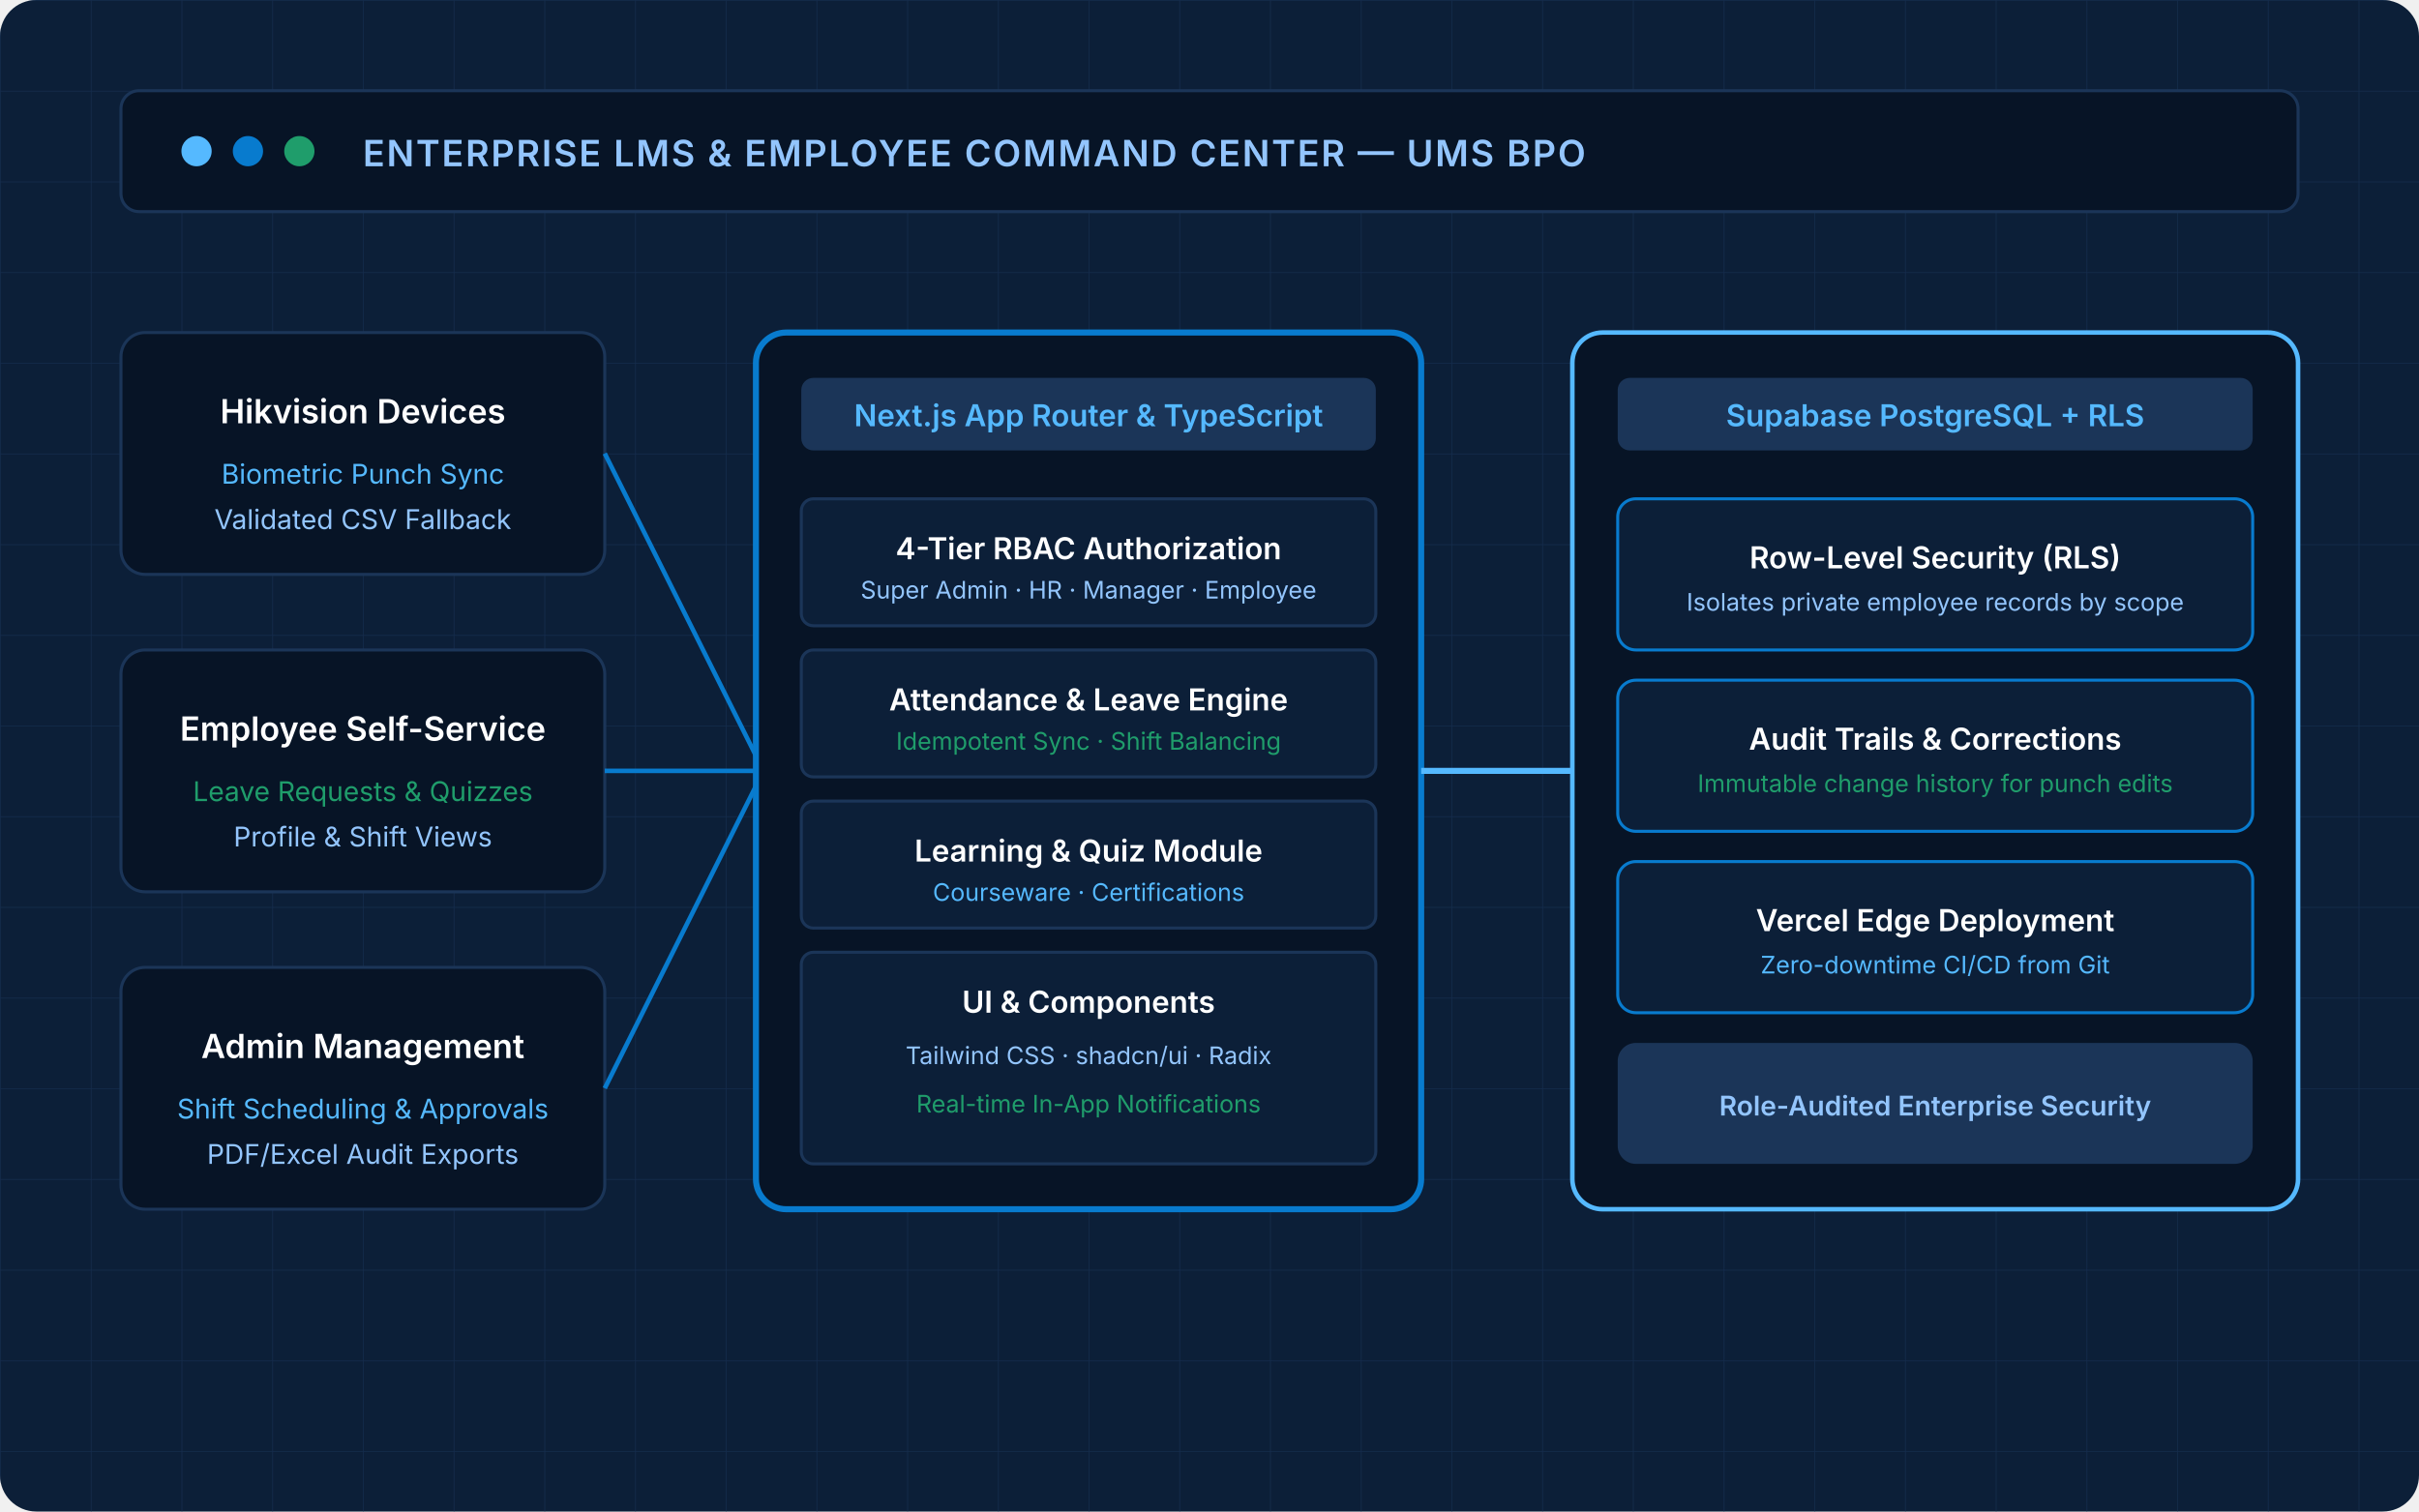
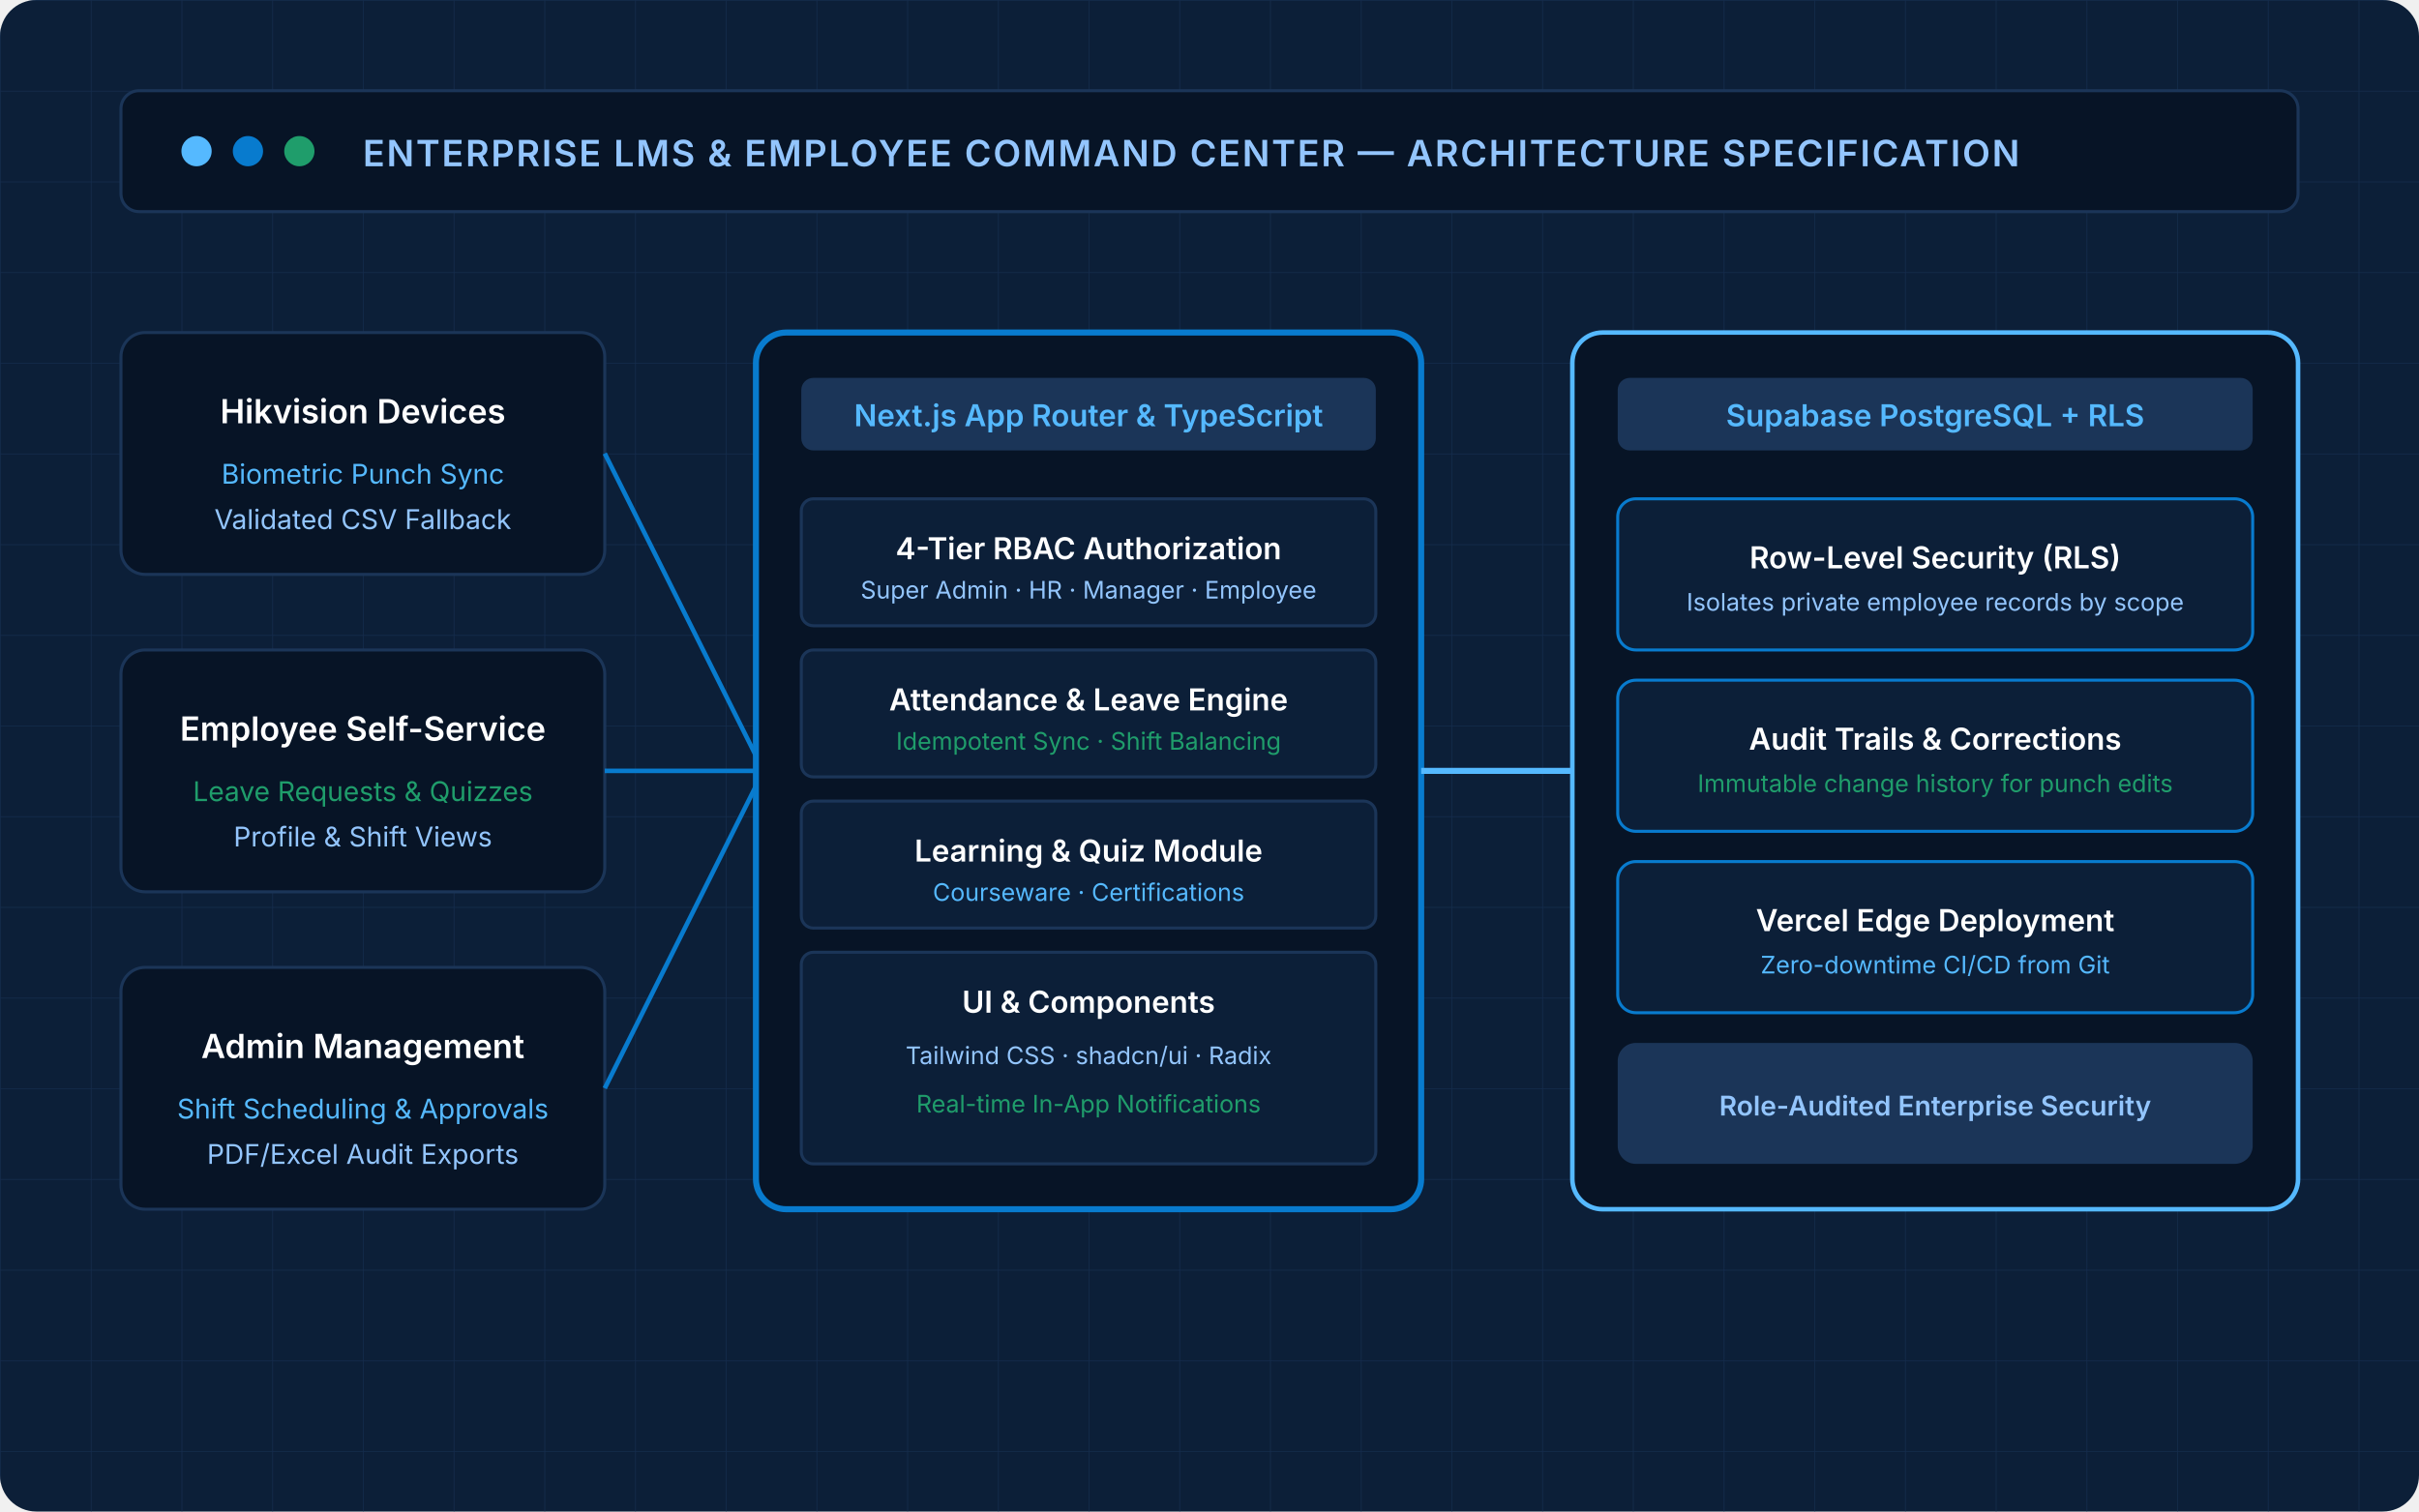
<svg xmlns="http://www.w3.org/2000/svg" viewBox="0 0 800 500" fill="none" className="w-full h-full">
  <rect width="800" height="500" fill="#0C1F38" rx="12" />
  <defs>
    <pattern id="diagGrid" width="30" height="30" patternUnits="userSpaceOnUse">
      <path d="M 30 0 L 0 0 0 30" fill="none" stroke="#1B3558" stroke-width="0.5" stroke-opacity="0.6" />
    </pattern>
    <linearGradient id="blueG" x1="0" y1="0" x2="1" y2="1">
      <stop offset="0%" stop-color="#087BCE" />
      <stop offset="100%" stop-color="#55B9FF" />
    </linearGradient>
    <linearGradient id="cyanG" x1="0" y1="0" x2="1" y2="1">
      <stop offset="0%" stop-color="#55B9FF" />
      <stop offset="100%" stop-color="#1F9D6B" />
    </linearGradient>
  </defs>
  <rect width="800" height="500" fill="url(#diagGrid)" rx="12" />
  <rect x="40" y="30" width="720" height="40" rx="6" fill="#071426" stroke="#1B3558" />
  <circle cx="65" cy="50" r="5" fill="#55B9FF" />
  <circle cx="82" cy="50" r="5" fill="#087BCE" />
  <circle cx="99" cy="50" r="5" fill="#1F9D6B" />
-   <text x="120" y="55" fill="#93C5FD" font-family="'Inter', sans-serif" font-size="12" font-weight="600" letter-spacing="0.05em">ENTERPRISE LMS &amp; EMPLOYEE COMMAND CENTER — UMS BPO</text>
+   <text x="120" y="55" fill="#93C5FD" font-family="'Inter', sans-serif" font-size="12" font-weight="600" letter-spacing="0.05em">ENTERPRISE LMS &amp; EMPLOYEE COMMAND CENTER — ARCHITECTURE SPECIFICATION</text>
  <rect x="40" y="110" width="160" height="80" rx="8" fill="#071426" stroke="#1B3558" />
  <text x="120" y="140" fill="#FFFFFF" font-family="'Inter', sans-serif" font-size="11" font-weight="600" text-anchor="middle">Hikvision Devices</text>
  <text x="120" y="160" fill="#55B9FF" font-family="'Inter', sans-serif" font-size="9" text-anchor="middle">Biometric Punch Sync</text>
  <text x="120" y="175" fill="#93C5FD" font-family="'Inter', sans-serif" font-size="9" text-anchor="middle">Validated CSV Fallback</text>
  <rect x="40" y="215" width="160" height="80" rx="8" fill="#071426" stroke="#1B3558" />
  <text x="120" y="245" fill="#FFFFFF" font-family="'Inter', sans-serif" font-size="11" font-weight="600" text-anchor="middle">Employee Self-Service</text>
  <text x="120" y="265" fill="#1F9D6B" font-family="'Inter', sans-serif" font-size="9" text-anchor="middle">Leave Requests &amp; Quizzes</text>
  <text x="120" y="280" fill="#93C5FD" font-family="'Inter', sans-serif" font-size="9" text-anchor="middle">Profile &amp; Shift Views</text>
  <rect x="40" y="320" width="160" height="80" rx="8" fill="#071426" stroke="#1B3558" />
  <text x="120" y="350" fill="#FFFFFF" font-family="'Inter', sans-serif" font-size="11" font-weight="600" text-anchor="middle">Admin Management</text>
  <text x="120" y="370" fill="#55B9FF" font-family="'Inter', sans-serif" font-size="9" text-anchor="middle">Shift Scheduling &amp; Approvals</text>
  <text x="120" y="385" fill="#93C5FD" font-family="'Inter', sans-serif" font-size="9" text-anchor="middle">PDF/Excel Audit Exports</text>
  <path d="M200 150 L250 250" stroke="#087BCE" stroke-width="1.5" />
  <path d="M200 255 L250 255" stroke="#087BCE" stroke-width="1.5" />
  <path d="M200 360 L250 260" stroke="#087BCE" stroke-width="1.5" />
  <rect x="250" y="110" width="220" height="290" rx="10" fill="#071426" stroke="#087BCE" stroke-width="2" />
  <rect x="265" y="125" width="190" height="24" rx="4" fill="#1B3558" />
  <text x="360" y="141" fill="#55B9FF" font-family="'Inter', sans-serif" font-size="10" font-weight="600" text-anchor="middle">Next.js App Router &amp; TypeScript</text>
  <rect x="265" y="165" width="190" height="42" rx="4" fill="#0C1F38" stroke="#1B3558" />
  <text x="360" y="185" fill="#FFFFFF" font-family="'Inter', sans-serif" font-size="10" font-weight="600" text-anchor="middle">4-Tier RBAC Authorization</text>
  <text x="360" y="198" fill="#93C5FD" font-family="'Inter', sans-serif" font-size="8" text-anchor="middle">Super Admin · HR · Manager · Employee</text>
  <rect x="265" y="215" width="190" height="42" rx="4" fill="#0C1F38" stroke="#1B3558" />
  <text x="360" y="235" fill="#FFFFFF" font-family="'Inter', sans-serif" font-size="10" font-weight="600" text-anchor="middle">Attendance &amp; Leave Engine</text>
  <text x="360" y="248" fill="#1F9D6B" font-family="'Inter', sans-serif" font-size="8" text-anchor="middle">Idempotent Sync · Shift Balancing</text>
  <rect x="265" y="265" width="190" height="42" rx="4" fill="#0C1F38" stroke="#1B3558" />
  <text x="360" y="285" fill="#FFFFFF" font-family="'Inter', sans-serif" font-size="10" font-weight="600" text-anchor="middle">Learning &amp; Quiz Module</text>
  <text x="360" y="298" fill="#55B9FF" font-family="'Inter', sans-serif" font-size="8" text-anchor="middle">Courseware · Certifications</text>
  <rect x="265" y="315" width="190" height="70" rx="4" fill="#0C1F38" stroke="#1B3558" />
  <text x="360" y="335" fill="#FFFFFF" font-family="'Inter', sans-serif" font-size="10" font-weight="600" text-anchor="middle">UI &amp; Components</text>
  <text x="360" y="352" fill="#93C5FD" font-family="'Inter', sans-serif" font-size="8" text-anchor="middle">Tailwind CSS · shadcn/ui · Radix</text>
  <text x="360" y="368" fill="#1F9D6B" font-family="'Inter', sans-serif" font-size="8" text-anchor="middle">Real-time In-App Notifications</text>
  <path d="M470 255 L520 255" stroke="#55B9FF" stroke-width="2" />
  <rect x="520" y="110" width="240" height="290" rx="10" fill="#071426" stroke="#55B9FF" stroke-width="1.5" />
  <rect x="535" y="125" width="210" height="24" rx="4" fill="#1B3558" />
  <text x="640" y="141" fill="#55B9FF" font-family="'Inter', sans-serif" font-size="10" font-weight="600" text-anchor="middle">Supabase PostgreSQL + RLS</text>
  <rect x="535" y="165" width="210" height="50" rx="6" fill="#0C1F38" stroke="#087BCE" />
  <text x="640" y="188" fill="#FFFFFF" font-family="'Inter', sans-serif" font-size="10" font-weight="600" text-anchor="middle">Row-Level Security (RLS)</text>
  <text x="640" y="202" fill="#93C5FD" font-family="'Inter', sans-serif" font-size="8" text-anchor="middle">Isolates private employee records by scope</text>
  <rect x="535" y="225" width="210" height="50" rx="6" fill="#0C1F38" stroke="#087BCE" />
  <text x="640" y="248" fill="#FFFFFF" font-family="'Inter', sans-serif" font-size="10" font-weight="600" text-anchor="middle">Audit Trails &amp; Corrections</text>
  <text x="640" y="262" fill="#1F9D6B" font-family="'Inter', sans-serif" font-size="8" text-anchor="middle">Immutable change history for punch edits</text>
  <rect x="535" y="285" width="210" height="50" rx="6" fill="#0C1F38" stroke="#087BCE" />
  <text x="640" y="308" fill="#FFFFFF" font-family="'Inter', sans-serif" font-size="10" font-weight="600" text-anchor="middle">Vercel Edge Deployment</text>
  <text x="640" y="322" fill="#55B9FF" font-family="'Inter', sans-serif" font-size="8" text-anchor="middle">Zero-downtime CI/CD from Git</text>
  <rect x="535" y="345" width="210" height="40" rx="6" fill="#1B3558" />
  <text x="640" y="369" fill="#93C5FD" font-family="'Inter', sans-serif" font-size="9" font-weight="600" text-anchor="middle">Role-Audited Enterprise Security</text>
</svg>
